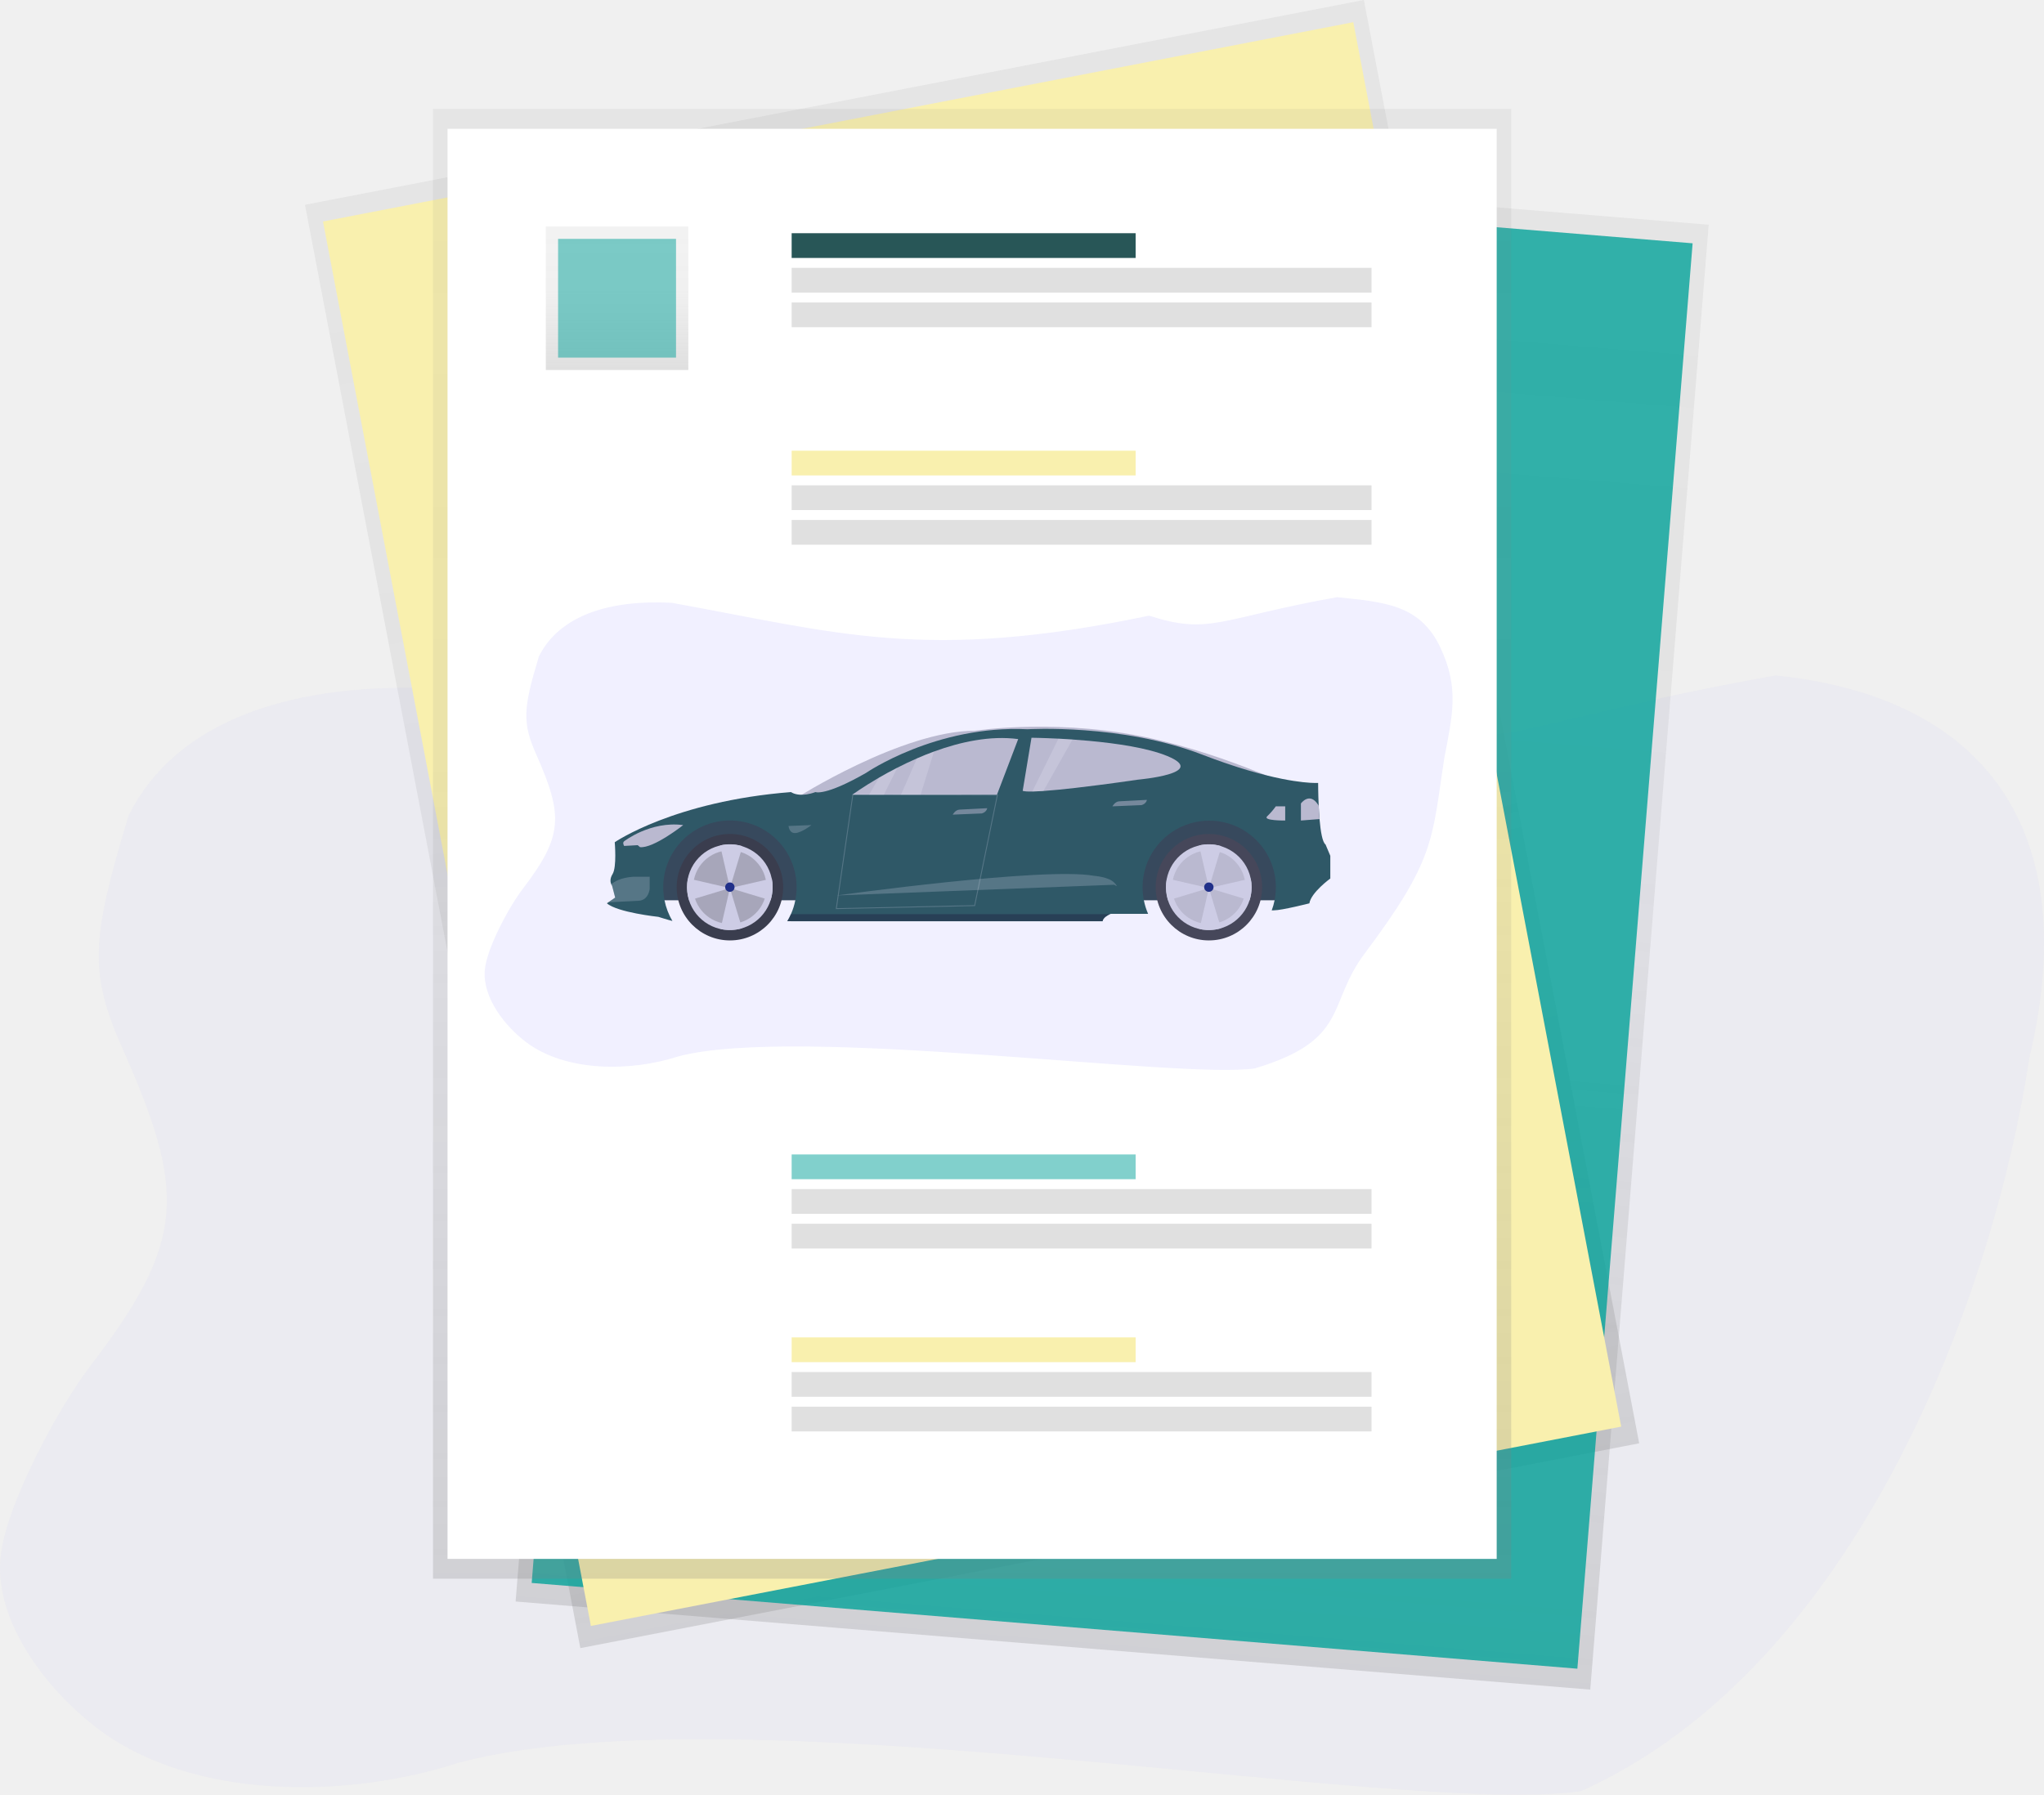
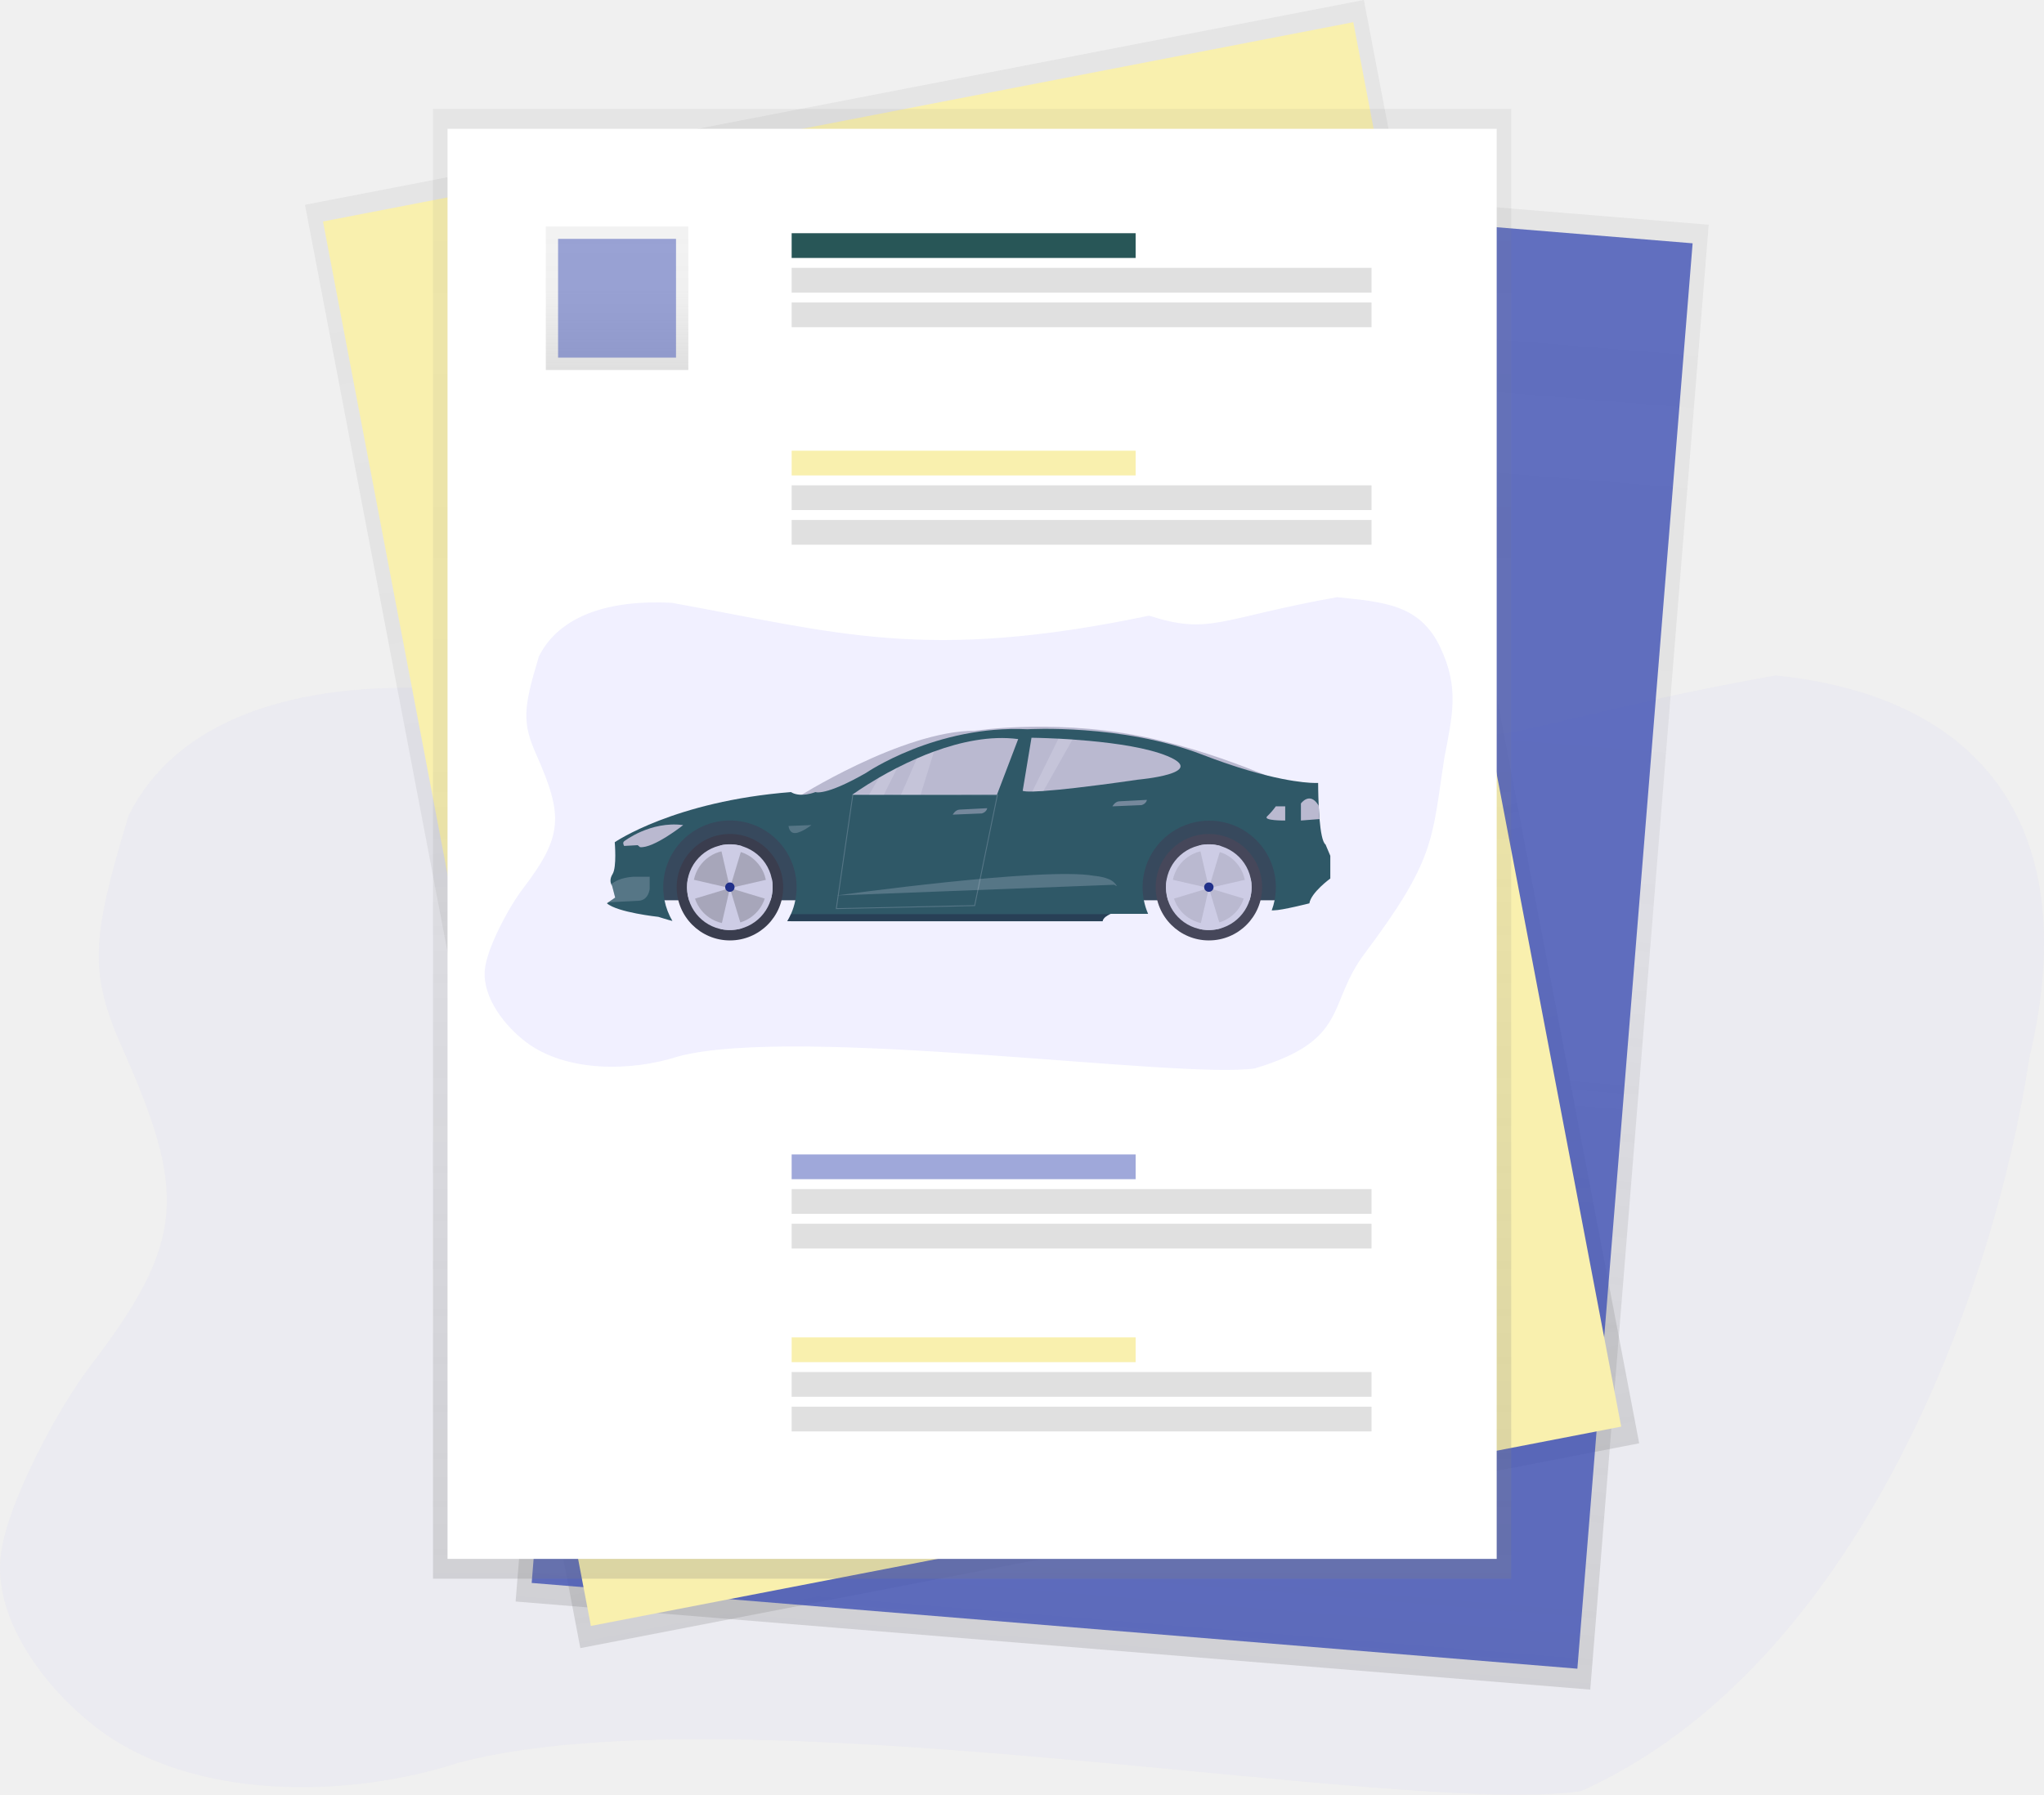
<svg xmlns="http://www.w3.org/2000/svg" xmlns:xlink="http://www.w3.org/1999/xlink" id="062a65d4-6310-416e-8fb8-777315adf84b" data-name="Layer 1" width="1246.514" height="1094.767" viewBox="0 0 1246.514 1094.767" version="1.1">
  <defs id="defs1481">
    <linearGradient id="7db19e5e-7cc3-41df-8a16-c81cf46c1195" x1="758.38" y1="801.59" x2="758.38" y2="131.56" gradientTransform="rotate(4.65,1291.924,-1733.373)" gradientUnits="userSpaceOnUse">
      <stop offset="0" stop-color="gray" stop-opacity="0.25" id="stop1463" />
      <stop offset="0.54" stop-color="gray" stop-opacity="0.12" id="stop1465" />
      <stop offset="1" stop-color="gray" stop-opacity="0.1" id="stop1467" />
    </linearGradient>
    <linearGradient id="87908c47-1c47-4a2f-b745-20cb7009bb75" x1="685.97" y1="797.2" x2="685.97" y2="126.94" gradientTransform="rotate(-10.87,147.5152,1302.021)" xlink:href="#7db19e5e-7cc3-41df-8a16-c81cf46c1195" />
    <linearGradient id="f482b758-09b8-4320-b57c-ecd1bdf3658e" x1="517.93" y1="719.46" x2="517.93" y2="49.68" xlink:href="#7db19e5e-7cc3-41df-8a16-c81cf46c1195" gradientTransform="matrix(1.33851,0,0,1.33851,15.35632,0)" />
    <linearGradient id="720977dd-28dd-4cd1-b9d4-02f8d793e7ce" x1="553.48" y1="380.79" x2="559.93" y2="535.01" gradientTransform="matrix(-1.33851,0.0133851,-0.0133851,-1.33851,1461.884,834.0657)" gradientUnits="userSpaceOnUse">
      <stop offset="0" stop-opacity="0.12" id="stop1472" />
      <stop offset="0.55" stop-opacity="0.09" id="stop1474" />
      <stop offset="1" stop-opacity="0.02" id="stop1476" />
    </linearGradient>
    <linearGradient id="e8979000-d63e-4fe0-8af1-0dfdd65d3420" x1="356.17" y1="639.4" x2="356.17" y2="574" xlink:href="#7db19e5e-7cc3-41df-8a16-c81cf46c1195" gradientTransform="matrix(1.33851,0,0,1.33851,15.35632,-630.1495)" />
    <linearGradient id="3889af47-bc7c-4009-b8ee-af9d60c73d61" x1="296" y1="675.66" x2="296" y2="478.3" xlink:href="#7db19e5e-7cc3-41df-8a16-c81cf46c1195" gradientTransform="translate(103.3019,-65)" />
    <linearGradient gradientUnits="userSpaceOnUse" y2="513.71" x2="654.16" y1="770.88" x1="654.16" id="acc8b6a5-9f39-4130-a42e-d6ce30e2b206" gradientTransform="translate(1377.424,71.99365)">
      <stop id="stop1940" stop-opacity="0.25" stop-color="gray" offset="0" />
      <stop id="stop1942" stop-opacity="0.12" stop-color="gray" offset="0.54" />
      <stop id="stop1944" stop-opacity="0.1" stop-color="gray" offset="1" />
    </linearGradient>
    <linearGradient gradientTransform="matrix(1.33851,0,0,1.33851,15.35632,0)" xlink:href="#7db19e5e-7cc3-41df-8a16-c81cf46c1195" y2="574" x2="356.17" y1="639.4" x1="356.17" id="e8979000-d63e-4fe0-8af1-0dfdd65d3420-8" />
    <linearGradient xlink:href="#7db19e5e-7cc3-41df-8a16-c81cf46c1195" id="linearGradient1414" gradientUnits="userSpaceOnUse" gradientTransform="rotate(4.65,1291.924,-1733.373)" x1="758.38" y1="801.59" x2="758.38" y2="131.56" />
    <linearGradient xlink:href="#7db19e5e-7cc3-41df-8a16-c81cf46c1195" id="linearGradient1416" gradientTransform="rotate(-10.87,147.5152,1302.021)" x1="685.97" y1="797.2" x2="685.97" y2="126.94" />
    <linearGradient xlink:href="#7db19e5e-7cc3-41df-8a16-c81cf46c1195" id="linearGradient1418" gradientTransform="matrix(1.33851,0,0,1.33851,-60.65399,1223.679)" x1="517.93" y1="719.46" x2="517.93" y2="49.68" />
    <linearGradient xlink:href="#7db19e5e-7cc3-41df-8a16-c81cf46c1195" id="linearGradient1420" gradientTransform="matrix(1.33851,0,0,1.33851,-60.65399,593.5293)" x1="356.17" y1="639.4" x2="356.17" y2="574" />
  </defs>
  <g id="g1588" transform="translate(-39.77552,-1223.679)">
    <path id="path1951-0" d="m 114.685,1863.675 c 38.807,87.65 38.352,117.202 -19.839,193.307 -19.515,25.474 -52.104,85.552 -54.841,117.617 -3.259,39.105 28.789,80.631 60.222,104.131 57.297,42.829 150.545,42.624 219.72,20.039 172.921,-45.213 575.073,33.531 683.99,17.481 168.48,-75.712 251.615,-303.099 273.373,-447.095 33.065,-138.905 -26.662,-220.239 -154.687,-233.443 -169.666,30.278 -182.849,55.243 -271.387,26.677 -323.266,67.683 -303.12,24.367 -541.276,-18.567 -89.559,-4.76 -162.431,18.197 -191.774,77.454 -23.156,76.354 -24.094,95.865 -3.499,142.399 z" style="opacity:0.04;fill:#6c63ff;stroke-width:1.862" />
    <g id="g1524">
      <polygon style="fill:url(#linearGradient1414)" points="309.95,729.85 363.91,62.28 853.53,102.43 799.57,770 " id="polygon1485-7" transform="matrix(1.33851,0,0,1.33851,-60.65399,1223.679)" />
      <polygon style="fill:url(#linearGradient1416)" points="339.44,751.09 214,93.34 696.42,0 821.86,657.75 " id="polygon1489-1" transform="matrix(1.33851,0,0,1.33851,-60.65399,1223.679)" />
-       <polygon points="846.21,110.88 793.7,760.47 317.27,721.39 369.78,71.81 " id="polygon1487-2" style="opacity:0.795;fill:#03a299;fill-opacity:1" transform="matrix(1.33851,0,0,1.33851,-60.65399,1223.679)" />
+       <polygon points="846.21,110.88 793.7,760.47 317.27,721.39 369.78,71.81 " id="polygon1487-2" style="opacity:0.795;fill:#3f51b5;fill-opacity:1" transform="matrix(1.33851,0,0,1.33851,-60.65399,1223.679)" />
      <polygon style="fill:#f9f0ae;fill-opacity:1" points="691.61,10.12 813.67,650.15 344.25,740.98 222.19,100.94 " id="polygon1491-4" transform="matrix(1.33851,0,0,1.33851,-60.65399,1223.679)" />
      <rect style="fill:url(#linearGradient1418);stroke-width:1.339" x="303.836" y="1290.176" width="657.53" height="896.507" id="rect1493-9" />
      <rect style="fill:#ffffff;stroke-width:1.339" x="312.697" y="1302.249" width="639.821" height="872.347" id="rect1495-8" />
      <rect style="fill:url(#linearGradient1420);stroke-width:1.339" x="372.635" y="1361.834" width="86.909" height="87.539" id="rect1509-1" />
-       <rect x="380.117" y="1369.383" width="71.918" height="72.44" id="rect1511-1" style="opacity:0.503;fill:#03a299;fill-opacity:1;stroke-width:1.339" />
+       <rect x="380.117" y="1369.383" width="71.918" height="72.44" id="rect1511-1" style="opacity:0.503;fill:#3f51b5;fill-opacity:1;stroke-width:1.339" />
      <rect style="fill:#285657;fill-opacity:1;stroke-width:1.339" x="522.558" y="1365.933" width="209.771" height="15.098" id="rect1513-4" />
      <rect style="fill:#e0e0e0;stroke-width:1.339" x="522.558" y="1387.068" width="353.621" height="15.098" id="rect1515-0" />
      <rect style="fill:#e0e0e0;stroke-width:1.339" x="522.558" y="1408.19" width="353.621" height="15.098" id="rect1517-9" />
      <rect style="fill:#f9f0ae;fill-opacity:1;stroke-width:1.339" x="522.558" y="1498.596" width="209.771" height="15.098" id="rect1519-5" />
      <rect style="fill:#e0e0e0;stroke-width:1.339" x="522.558" y="1519.718" width="353.621" height="15.098" id="rect1521-59" />
      <rect style="fill:#e0e0e0;stroke-width:1.339" x="522.558" y="1540.853" width="353.621" height="15.098" id="rect1523-4" />
-       <rect style="fill:#03a299;fill-opacity:1;stroke-width:1.339;opacity:0.503" x="522.558" y="1927.881" width="209.771" height="15.098" id="rect1525-6" />
+       <rect style="fill:#3f51b5;fill-opacity:1;stroke-width:1.339;opacity:0.503" x="522.558" y="1927.881" width="209.771" height="15.098" id="rect1525-6" />
      <rect style="fill:#e0e0e0;stroke-width:1.339" x="522.558" y="1949.017" width="353.621" height="15.098" id="rect1527-92" />
      <rect style="fill:#e0e0e0;stroke-width:1.339" x="522.558" y="1970.152" width="353.621" height="15.098" id="rect1529-6" />
      <rect style="fill:#f9f0ae;fill-opacity:1;stroke-width:1.339" x="522.558" y="2039.484" width="209.771" height="15.098" id="rect1519-6-7" />
      <rect style="fill:#e0e0e0;stroke-width:1.339" x="522.558" y="2060.606" width="353.621" height="15.098" id="rect1521-3-8" />
      <rect style="fill:#e0e0e0;stroke-width:1.339" x="522.558" y="2081.74" width="353.621" height="15.098" id="rect1523-1-9" />
    </g>
    <g transform="matrix(0.7391083,0,0,0.7391083,113.952,-311.563)" id="g1476">
      <g id="g3672-4" transform="matrix(0.3739954,0,0,0.3739954,330.9247,2497.086)">
        <path id="path2005-1" d="m 602.097,639.15 c 0,0 233.913,-149.445 395.628,-149.445 0,0 194.692,-30.324 406.461,20.928 211.769,51.251 289.993,117.705 348.705,98.194 l -246.661,7.222 z" style="fill:#c2c2cb;fill-opacity:1;stroke-width:1.995" />
        <g id="g3633-5">
          <polygon style="fill:#31464b;fill-opacity:1" points="152.6,565.6 172.26,486.83 293.86,454.5 867.68,469.58 867.68,565.6 " id="polygon2009-1" transform="matrix(1.994996,0,0,1.994996,-24.3862,-264.4939)" />
          <path style="fill:#285657;fill-opacity:1;stroke-width:1.995" d="m 1781.724,765.682 v 50.154 c 0,0 -42.354,30.723 -46.204,54.783 0,0 -60.648,15.401 -77.964,15.401 -1.576,0 -3.292,0 -5.087,0.18 a 143.999,143.999 0 0 0 6.324,-22.324 147.031,147.031 0 1 0 -288.397,0 146.772,146.772 0 0 0 9.357,29.925 h -82.234 c 0,0 -0.758,0.259 -1.995,0.798 -4.409,1.995 -14.803,7.262 -16.299,15.541 H 597.713 l -13.965,-0.12 a 144.158,144.158 0 0 0 7.98,-15.441 142.463,142.463 0 0 0 9.696,-30.663 147.151,147.151 0 1 0 -291.409,-28.927 148.428,148.428 0 0 0 2.833,28.868 146.692,146.692 0 0 0 17.436,45.685 c -9.736,-2.374 -30.982,-9.117 -30.982,-9.117 0,0 -90.473,-9.616 -113.575,-29.925 l 3.491,-2.414 14.803,-10.115 -6.743,-25.935 a 15.96,15.96 0 0 1 -1.995,-3.551 c -1.796,-4.329 -3.372,-12.369 2.973,-22.464 9.616,-15.401 4.808,-70.264 4.808,-70.264 0,0 130.912,-90.473 388.885,-110.702 0,0 6.165,4.788 18.893,5.785 8.618,0.698 20.249,-0.359 35.032,-5.785 0,0 21.167,9.616 111.72,-42.354 0,0 154.034,-105.894 356.187,-96.239 0,0 207.919,-12.529 385.034,55.86 76.329,29.446 134.403,45.147 175.799,53.446 38.224,7.681 62.224,9.097 73.216,9.217 h 0.239 c 3.591,0 5.726,0 6.484,0 h 0.319 c 0,0 0,22.923 1.217,49.995 v 0.14 c 0.439,9.416 1.037,19.332 1.875,28.967 v 0.599 c 2.314,26.833 6.304,51.212 13.227,56.039 z" id="path2011-4" />
          <path style="fill:#c2c2cb;fill-opacity:1;stroke-width:1.995" d="m 223.871,733.563 c 0,0 57.995,-45.247 130.193,-35.611 0,0 -65.695,51.99 -95.301,48.618 l -5.047,-4.329 -29.925,1.676 c 0,0 -4.469,-6.982 0.08,-10.354 z" id="path2013-0" />
          <path style="opacity:0.2;fill:#ffffff;stroke-width:1.995" d="m 280.17,811.847 v 26.713 c 0,0 -1.995,25.516 -25.037,26.474 l -65.835,3.252 14.783,-10.115 -6.743,-25.935 a 15.421,15.421 0 0 1 -1.995,-3.531 c 5.985,-5.506 20.09,-14.803 48.778,-16.798 z" id="path2015-75" />
          <path style="opacity:0.2;fill:#ffffff;stroke-width:1.995" d="m 586.522,699.887 50.533,-1.995 c 0,0 -20.449,16.12 -34.892,17.576 -14.444,1.456 -15.641,-15.581 -15.641,-15.581 z" id="path2017-6" />
          <path style="opacity:0.2;fill:#ffffff;stroke-width:1.995" d="m 692.895,853.183 c 0,0 456.994,-63.541 567.457,-43.331 0,0 32.479,2.175 44.768,15.162 12.289,12.987 0,4.569 0,4.569 z" id="path2019-38" />
          <path style="opacity:0.5;fill:#c2c2cb;fill-opacity:1;stroke-width:1.995" d="m 948.713,674.85 c 0,0 5.785,-10.833 15.162,-11.072 l 60.887,-3.132 c 0,0 -0.958,8.419 -11.79,11.551 z" id="path2021-8" />
          <path style="opacity:0.5;fill:#c2c2cb;fill-opacity:1;stroke-width:1.995" d="m 1301.03,656.556 c 0,0 5.785,-10.833 15.162,-11.072 l 60.887,-3.212 c 0,0 -0.958,8.419 -11.79,11.551 z" id="path2023-0" />
          <path style="fill:#c2c2cb;fill-opacity:1;stroke-width:1.995" d="m 1093.131,508.128 -46.723,122.533 -168.457,0.18 H 834.579 796.854 764.236 727.288 c 0,0 22.504,-16.519 58.753,-37.566 11.97,-6.982 25.556,-14.444 40.299,-21.945 13.566,-6.943 28.169,-13.965 43.511,-20.628 11.97,-5.267 24.578,-10.334 37.466,-15.062 58.433,-21.366 124.109,-35.71 185.814,-27.511 z" id="path2025-3" />
          <path style="fill:#c2c2cb;fill-opacity:1;stroke-width:1.995" d="m 1357.827,597.604 c 0,0 -70.383,10.434 -137.555,18.154 -25.676,2.953 -50.872,5.506 -71.501,6.923 l -2.873,0.2 c -7.98,0.519 -15.381,0.858 -21.666,0.978 -9.975,0.18 -17.436,-0.259 -21.167,-1.456 l 19.411,-117.206 c 0,0 23.94,0.259 59.351,1.995 l 7.74,0.419 c 7.362,0.419 15.122,0.898 23.222,1.456 11.571,0.798 23.76,1.756 36.329,2.913 60.688,5.566 129.435,15.561 172.966,33.556 92.628,38.344 -64.259,52.069 -64.259,52.069 z" id="path2027-2" />
          <path style="fill:#c2c2cb;fill-opacity:1;stroke-width:1.995" d="m 1682.213,656.556 v 31.282 c 0,0 -50.533,0.718 -39.7,-9.376 a 154.832,154.832 0 0 0 19.012,-21.945 z" id="path2029-4" />
          <path style="fill:#c2c2cb;fill-opacity:1;stroke-width:1.995" d="m 1757.924,684.646 -41.037,3.212 v -37.606 c 0,0 19.012,-26.713 38.025,2.893 l 1.097,1.736 z" id="path2031-8" />
          <circle style="fill:#34383b;fill-opacity:1;stroke-width:1.995" cx="457.186" cy="834.988" r="117.445" id="circle2033-8" />
          <path style="fill:#d7d7e2;fill-opacity:1;stroke-width:1.995" d="m 551.39,834.889 a 94.523,94.523 0 1 1 -1.995,-19.152 94.722,94.722 0 0 1 1.995,19.152 z" id="path2035-5" />
          <ellipse style="opacity:0.5;fill:#848484;fill-opacity:1;stroke-width:1.995" cx="457.046" cy="834.869" rx="80.977" ry="81.176" id="ellipse2037-7" />
          <path style="fill:#d7d7e2;fill-opacity:1;stroke-width:1.995" d="m 484.138,744.256 v 3.431 l -26.952,89.236 -21.626,-94.144 a 94.742,94.742 0 0 1 48.578,1.476 z" id="path2039-4" />
          <path style="fill:#d7d7e2;fill-opacity:1;stroke-width:1.995" d="m 483.939,925.561 a 94.762,94.762 0 0 1 -47.501,1.636 L 457.166,836.924 Z" id="path2041-3" />
          <path style="fill:#d7d7e2;fill-opacity:1;stroke-width:1.995" d="m 551.39,834.889 a 94.722,94.722 0 0 1 -4.509,29.007 h -0.379 l -89.236,-26.952 92.289,-21.187 a 95.241,95.241 0 0 1 1.835,19.132 z" id="path2043-6" />
          <path style="fill:#d7d7e2;fill-opacity:1;stroke-width:1.995" d="m 457.186,836.924 -89.236,26.952 h -0.698 a 95.52,95.52 0 0 1 -2.574,-48.199 z" id="path2045-7" />
          <circle style="fill:#182a7c;stroke-width:1.995" cx="457.046" cy="834.869" r="10.354" id="circle2047-6" />
          <circle style="fill:#414448;fill-opacity:1;stroke-width:1.995" cx="1513.875" cy="834.988" r="117.445" id="circle2049-3" />
          <path style="fill:#d7d7e2;fill-opacity:1;stroke-width:1.995" d="m 1608.099,834.889 a 94.523,94.523 0 1 1 -1.995,-19.152 94.722,94.722 0 0 1 1.995,19.152 z" id="path2051-9" />
          <ellipse style="opacity:0.5;fill:#adadb3;fill-opacity:1;stroke-width:1.995" cx="1513.756" cy="834.869" rx="80.977" ry="81.176" id="ellipse2053-5" />
          <path style="fill:#d7d7e2;fill-opacity:1;stroke-width:1.995" d="m 1540.828,744.256 v 3.431 l -26.952,89.236 -21.626,-94.144 a 94.742,94.742 0 0 1 48.578,1.476 z" id="path2055-4" />
          <path style="fill:#d7d7e2;fill-opacity:1;stroke-width:1.995" d="m 1540.649,925.561 a 94.762,94.762 0 0 1 -47.501,1.636 l 20.728,-90.274 z" id="path2057-8" />
          <path style="fill:#d7d7e2;fill-opacity:1;stroke-width:1.995" d="m 1608.099,834.889 a 94.722,94.722 0 0 1 -4.509,29.007 h -0.459 l -89.256,-26.972 92.289,-21.187 a 95.241,95.241 0 0 1 1.935,19.152 z" id="path2059-2" />
          <path style="fill:#d7d7e2;fill-opacity:1;stroke-width:1.995" d="m 1513.876,836.924 -89.236,26.952 h -0.698 a 95.52,95.52 0 0 1 -2.574,-48.199 z" id="path2061-7" />
          <circle style="fill:#182a7c;stroke-width:1.995" cx="1513.756" cy="834.869" r="10.354" id="circle2063-8" />
          <path style="opacity:0.2;fill:#ffffff;stroke-width:1.995" d="m 826.36,571.449 -29.506,59.471 h -32.618 l 21.805,-37.526 c 12.03,-6.982 25.576,-14.424 40.319,-21.945 z" id="path2065-1" />
          <path style="opacity:0.2;fill:#ffffff;stroke-width:1.995" d="m 907.317,535.759 -29.386,95.101 h -43.371 l 35.311,-80.079 c 12.05,-5.227 24.578,-10.254 37.446,-15.022 z" id="path2067-3" />
          <path style="opacity:0.2;fill:#ffffff;stroke-width:1.995" d="m 1212.831,509.166 -64.019,113.535 -2.873,0.2 c -7.98,0.519 -15.381,0.858 -21.666,0.978 l 57.596,-116.568 7.74,0.419 c 7.262,0.399 15.082,0.878 23.222,1.436 z" id="path2069-0" />
          <polygon style="opacity:0.2;fill:none;stroke:#ffffff;stroke-miterlimit:10" points="512.03,571.47 537.15,449.18 377.34,448.63 359.02,574.82 " stroke-miterlimit="10" id="polygon2071-2" transform="matrix(1.994996,0,0,1.994996,-24.3862,-264.4939)" />
          <path style="opacity:0.5;fill:#182132;fill-opacity:1;stroke-width:1.995" d="m 1295.543,894.519 c -4.409,1.995 -14.803,7.262 -16.299,15.541 H 597.713 l -13.965,-0.12 a 144.158,144.158 0 0 0 7.98,-15.441 z" id="path2073-3" />
          <path style="opacity:0.1;stroke-width:1.995" d="m 1010.039,788.585 h -0.698 c 0,0 22.942,-6.184 0.698,0 z" id="path2119-7" />
          <path style="opacity:0.1;stroke-width:1.995" d="m 1199.704,904.115 v 3.391 a 7.381,7.381 0 0 1 0,-3.391 z" id="path2123-5" />
        </g>
      </g>
      <path style="opacity:0.1;fill:#6c63ff;stroke-width:1.064" d="m 342.308,2700.295 c 22.175,50.085 21.915,66.972 -11.337,110.46 -11.151,14.556 -29.774,48.886 -31.338,67.209 -1.862,22.345 16.451,46.074 34.412,59.503 32.741,24.473 86.025,24.357 125.554,11.451 98.811,-25.836 413.182,19.16 475.42,9.989 78.403,-23.517 59.237,-53.022 90.506,-94.684 58.542,-78.001 55.45,-93.855 65.706,-160.798 6.884,-36.38 12.598,-58.491 -3.192,-91.966 -16.748,-35.412 -46.245,-37.417 -85.2,-41.429 -96.952,17.302 -104.485,31.567 -155.078,15.244 -184.723,38.675 -257.782,13.924 -393.87,-10.61 -51.176,-2.72 -92.817,10.398 -109.585,44.259 -13.232,43.631 -13.768,54.78 -1.999,81.371 z" id="path1951-0-6" />
    </g>
  </g>
</svg>
